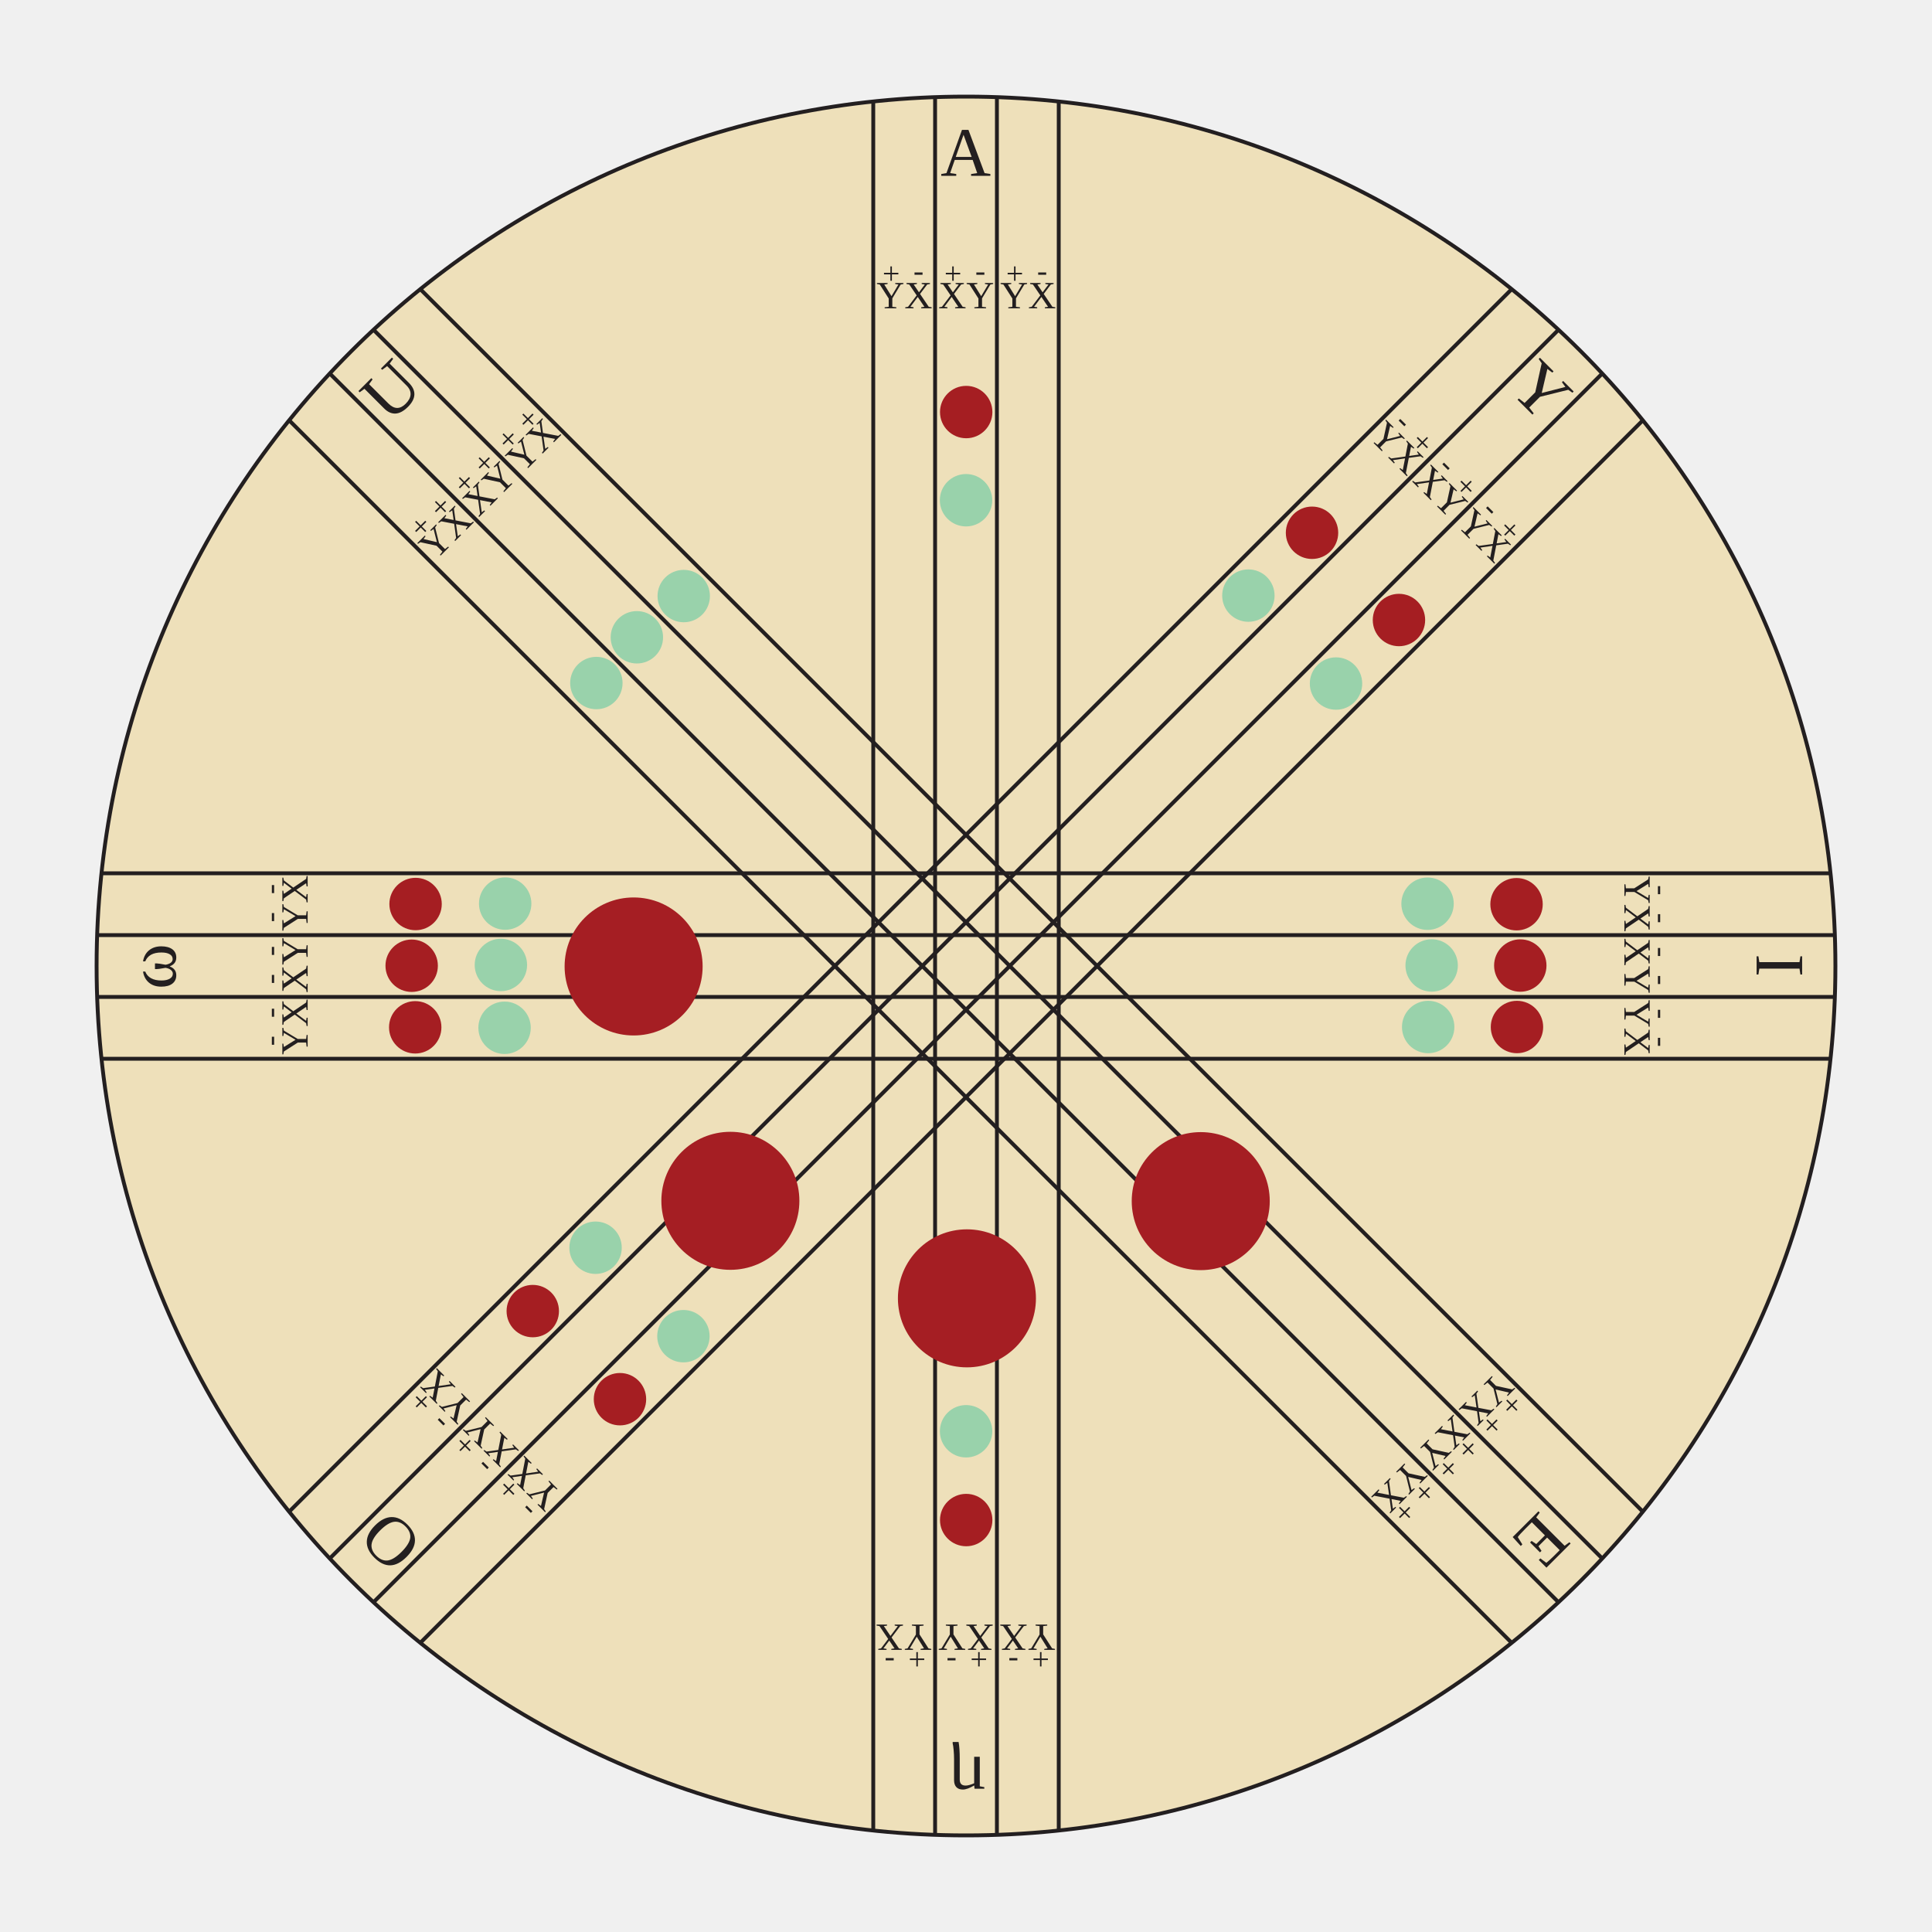
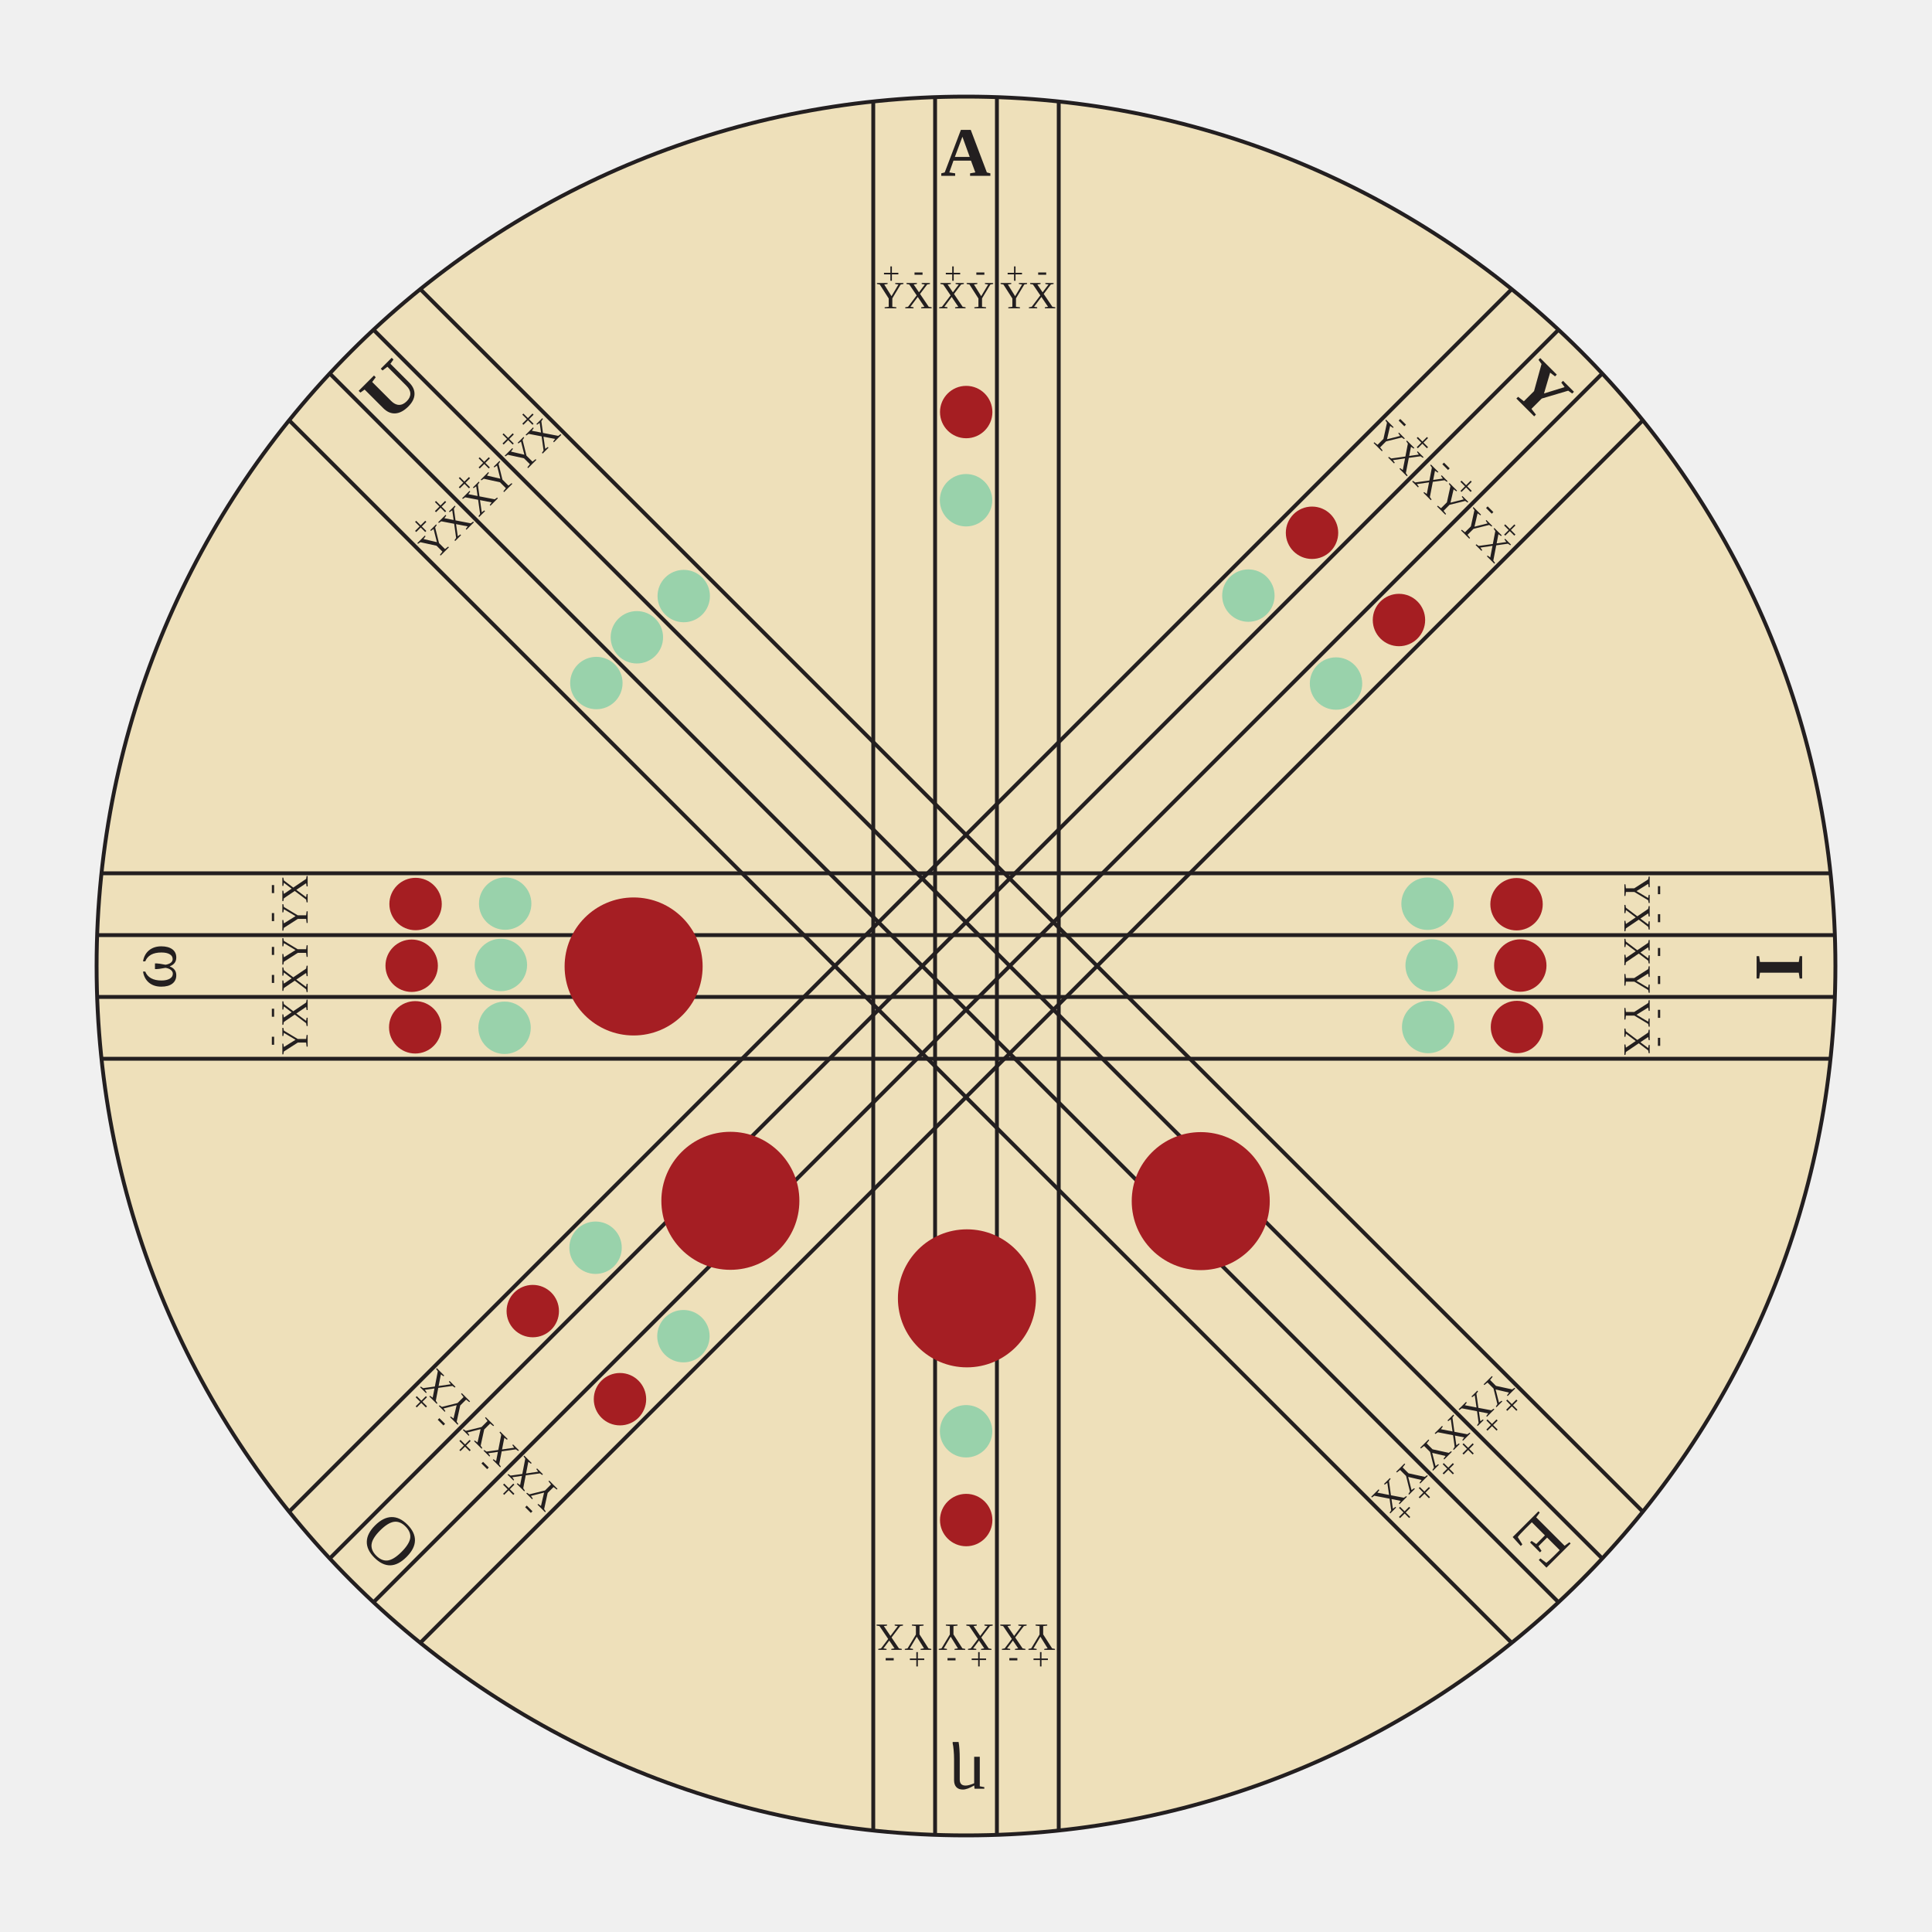
<svg xmlns="http://www.w3.org/2000/svg" viewBox="0 0 500 500">
  <defs>
    <style>.cls-1,.cls-3{fill:none;}.cls-2{fill:#eee0ba;}.cls-3,.cls-5{stroke:#231f20;stroke-miterlimit:10;}.cls-4{clip-path:url(#clip-path);}.cls-5{fill:#fff;}.cls-6{fill:#a51e22;}.cls-7{fill:#99d2ab;}.cls-8{fill:#a51e23;}.cls-10,.cls-11,.cls-9{font-size:18px;}.cls-10,.cls-11,.cls-12,.cls-14,.cls-9{fill:#231f20;font-family:Tinos-Regular, Tinos;}.cls-9{letter-spacing:-0.06em;}.cls-10,.cls-13{letter-spacing:-0.04em;}.cls-12{font-size:10px;}.cls-14{font-size:8px;}</style>
    <clipPath id="clip-path">
      <circle class="cls-1" cx="250" cy="250" r="225" />
    </clipPath>
  </defs>
  <g id="baseboard">
    <circle class="cls-2" cx="250" cy="250" r="225" />
    <circle class="cls-3" cx="250" cy="250" r="225" />
  </g>
  <g id="lines">
    <g class="cls-4">
      <line class="cls-5" x1="242" y1="25" x2="242" y2="475" />
      <line class="cls-5" x1="226" y1="25" x2="226" y2="475" />
      <line class="cls-5" x1="258" y1="25" x2="258" y2="475" />
      <line class="cls-5" x1="274" y1="25" x2="274" y2="475" />
    </g>
    <g class="cls-4">
      <line class="cls-5" x1="85.24" y1="96.56" x2="403.44" y2="414.76" />
      <line class="cls-5" x1="73.93" y1="107.87" x2="392.13" y2="426.07" />
      <line class="cls-5" x1="96.56" y1="85.24" x2="414.76" y2="403.44" />
      <line class="cls-5" x1="107.87" y1="73.93" x2="426.07" y2="392.13" />
    </g>
    <g class="cls-4">
      <line class="cls-5" x1="25" y1="258" x2="475" y2="258" />
      <line class="cls-5" x1="25" y1="274" x2="475" y2="274" />
      <line class="cls-5" x1="25" y1="242" x2="475" y2="242" />
      <line class="cls-5" x1="25" y1="226" x2="475" y2="226" />
    </g>
    <g class="cls-4">
      <line class="cls-5" x1="96.56" y1="414.76" x2="414.76" y2="96.56" />
      <line class="cls-5" x1="107.87" y1="426.07" x2="426.07" y2="107.87" />
      <line class="cls-5" x1="85.24" y1="403.44" x2="403.44" y2="85.24" />
      <line class="cls-5" x1="73.93" y1="392.13" x2="392.13" y2="73.93" />
    </g>
  </g>
  <g id="dots">
    <circle class="cls-6" cx="250.05" cy="106.64" r="6.78" />
    <circle class="cls-7" cx="250.01" cy="129.46" r="6.78" />
    <circle class="cls-7" cx="323.08" cy="154.14" r="6.78" />
    <circle class="cls-7" cx="345.76" cy="176.9" r="6.78" />
    <circle class="cls-7" cx="369.45" cy="233.88" r="6.78" />
    <circle class="cls-7" cx="370.51" cy="249.86" r="6.78" />
    <circle class="cls-7" cx="369.61" cy="265.79" r="6.78" />
    <circle class="cls-7" cx="250.02" cy="370.41" r="6.78" />
    <circle class="cls-7" cx="176.87" cy="345.8" r="6.78" />
    <circle class="cls-7" cx="154.13" cy="322.91" r="6.78" />
    <circle class="cls-7" cx="130.58" cy="265.99" r="6.78" />
    <circle class="cls-7" cx="129.63" cy="249.73" r="6.78" />
    <circle class="cls-7" cx="130.74" cy="233.85" r="6.78" />
    <circle class="cls-7" cx="154.34" cy="176.77" r="6.78" />
    <circle class="cls-7" cx="164.82" cy="164.93" r="6.78" />
    <circle class="cls-7" cx="176.95" cy="154.26" r="6.78" />
    <circle class="cls-6" cx="339.55" cy="137.88" r="6.78" />
    <circle class="cls-6" cx="362.05" cy="160.46" r="6.78" />
    <circle class="cls-6" cx="392.48" cy="234.01" r="6.78" />
    <circle class="cls-6" cx="393.45" cy="249.88" r="6.78" />
    <circle class="cls-6" cx="392.59" cy="265.79" r="6.78" />
    <circle class="cls-6" cx="250.05" cy="393.39" r="6.78" />
    <circle class="cls-6" cx="160.45" cy="362.11" r="6.78" />
    <circle class="cls-6" cx="137.88" cy="339.31" r="6.78" />
    <circle class="cls-6" cx="107.46" cy="265.87" r="6.78" />
    <circle class="cls-6" cx="106.54" cy="249.93" r="6.78" />
    <circle class="cls-6" cx="107.55" cy="233.96" r="6.78" />
    <circle class="cls-8" cx="163.98" cy="250.12" r="17.86" />
    <circle class="cls-8" cx="189.02" cy="310.77" r="17.86" />
    <circle class="cls-8" cx="250.24" cy="336.01" r="17.86" />
    <circle class="cls-8" cx="310.75" cy="310.85" r="17.86" />
  </g>
  <g id="labels">
-     <text class="cls-9" transform="translate(243.43 45.5)">A</text>
-     <text class="cls-10" transform="translate(390.06 100.77) rotate(45)">Y</text>
-     <text class="cls-11" transform="translate(454.61 246.84) rotate(90)">I</text>
+     <text class="cls-9" transform="translate(243.43 45.5)" font-weight="bold">A</text>
+     <text class="cls-10" transform="translate(390.06 100.77) rotate(45)" font-weight="bold">Y</text>
+     <text class="cls-11" transform="translate(454.61 246.84) rotate(90)" font-weight="bold">I</text>
    <text class="cls-11" transform="translate(398.51 390.76) rotate(135)">E</text>
    <text class="cls-11" transform="translate(255.02 454.65) rotate(180)">η</text>
    <text class="cls-11" transform="translate(109.91 399.28) rotate(-135)">O</text>
    <text class="cls-11" transform="translate(45.45 256.05) rotate(-90)">ω</text>
-     <text class="cls-11" transform="translate(100.83 109.8) rotate(-45)">U</text>
+     <text class="cls-11" transform="translate(100.83 109.8) rotate(-45)" font-weight="bold">U</text>
  </g>
  <g id="secondary_labels" data-name="secondary labels">
    <text class="cls-12" transform="translate(242.84 79.79)">X<tspan class="cls-13" x="7.22" y="0">Y</tspan>
    </text>
    <text class="cls-14" transform="translate(244.37 73.46)">+</text>
    <text class="cls-14" transform="translate(252.38 72.7)">-</text>
    <text class="cls-12" transform="translate(226.84 79.79)">YX</text>
    <text class="cls-14" transform="translate(228.37 73.46)">+</text>
    <text class="cls-14" transform="translate(236.38 72.7)">-</text>
    <text class="cls-12" transform="translate(258.84 79.79)">YX</text>
    <text class="cls-14" transform="translate(260.37 73.46)">+</text>
    <text class="cls-14" transform="translate(268.38 72.7)">-</text>
    <text class="cls-12" transform="translate(365.32 124.47) rotate(45)">X<tspan class="cls-13" x="7.22" y="0">Y</tspan>
    </text>
    <text class="cls-12" transform="translate(354 113.16) rotate(45)">YX</text>
    <text class="cls-14" transform="matrix(-0.71, -0.71, -0.71, 0.71, 367.83, 118.04)">+</text>
    <text class="cls-14" transform="matrix(-0.71, -0.71, -0.71, 0.71, 362.52, 111.66)">-</text>
    <text class="cls-12" transform="translate(376.63 135.79) rotate(45)">YX</text>
    <text class="cls-14" transform="matrix(-0.71, -0.71, -0.71, 0.71, 379.14, 129.35)">+</text>
    <text class="cls-14" transform="matrix(-0.71, -0.71, -0.71, 0.71, 373.83, 122.97)">-</text>
    <text class="cls-14" transform="matrix(-0.71, -0.71, -0.71, 0.71, 390.45, 140.66)">+</text>
    <text class="cls-14" transform="matrix(-0.71, -0.71, -0.71, 0.71, 385.14, 134.29)">-</text>
    <text class="cls-12" transform="translate(257.13 420.44) rotate(180)">X<tspan class="cls-13" x="7.22" y="0">Y</tspan>
    </text>
    <text class="cls-14" transform="translate(255.6 426.76) rotate(180)">+</text>
    <text class="cls-14" transform="translate(247.59 427.52) rotate(180)">-</text>
    <text class="cls-12" transform="translate(273.13 420.44) rotate(180)">YX</text>
    <text class="cls-14" transform="translate(271.6 426.76) rotate(180)">+</text>
    <text class="cls-14" transform="translate(263.59 427.52) rotate(180)">-</text>
    <text class="cls-12" transform="translate(241.13 420.44) rotate(180)">YX</text>
    <text class="cls-14" transform="translate(239.6 426.76) rotate(180)">+</text>
    <text class="cls-14" transform="translate(231.59 427.52) rotate(180)">-</text>
    <text class="cls-12" transform="translate(134.45 375.48) rotate(-135)">X<tspan class="cls-13" x="7.22" y="0">Y</tspan>
    </text>
    <text class="cls-12" transform="translate(145.77 386.8) rotate(-135)">YX</text>
    <text class="cls-14" transform="matrix(0.71, 0.71, 0.71, -0.71, 131.94, 381.92)">+</text>
    <text class="cls-14" transform="matrix(0.71, 0.71, 0.71, -0.71, 137.25, 388.3)">-</text>
    <text class="cls-12" transform="translate(123.14 364.17) rotate(-135)">YX</text>
    <text class="cls-14" transform="matrix(0.71, 0.71, 0.71, -0.71, 120.63, 370.61)">+</text>
    <text class="cls-14" transform="matrix(0.71, 0.71, 0.71, -0.71, 125.94, 376.98)">-</text>
    <text class="cls-14" transform="matrix(0.71, 0.71, 0.71, -0.71, 109.32, 359.29)">+</text>
    <text class="cls-14" transform="matrix(0.71, 0.71, 0.71, -0.71, 114.63, 365.67)">-</text>
    <text class="cls-12" transform="translate(123.86 133.95) rotate(-45)">X<tspan class="cls-13" x="7.22" y="0">Y</tspan>
    </text>
    <text class="cls-14" transform="translate(120.47 128.4) rotate(-45)">+</text>
    <text class="cls-12" transform="translate(112.55 145.27) rotate(-45)">YX</text>
    <text class="cls-14" transform="translate(109.16 139.71) rotate(-45)">+</text>
    <text class="cls-12" transform="translate(135.18 122.64) rotate(-45)">YX</text>
    <text class="cls-14" transform="translate(131.79 117.08) rotate(-45)">+</text>
    <text class="cls-14" transform="translate(114.29 134.58) rotate(-45)">+</text>
    <text class="cls-14" transform="translate(125.6 123.27) rotate(-45)">+</text>
    <text class="cls-14" transform="translate(136.91 111.96) rotate(-45)">+</text>
    <text class="cls-12" transform="translate(376.28 365.94) rotate(135)">X<tspan class="cls-13" x="7.22" y="0">Y</tspan>
    </text>
    <text class="cls-14" transform="translate(379.67 371.5) rotate(135)">+</text>
    <text class="cls-12" transform="translate(387.59 354.63) rotate(135)">YX</text>
    <text class="cls-14" transform="translate(390.98 360.19) rotate(135)">+</text>
    <text class="cls-12" transform="translate(364.96 377.26) rotate(135)">YX</text>
    <text class="cls-14" transform="translate(368.35 382.82) rotate(135)">+</text>
    <text class="cls-14" transform="translate(385.85 365.32) rotate(135)">+</text>
    <text class="cls-14" transform="translate(374.54 376.63) rotate(135)">+</text>
    <text class="cls-14" transform="translate(363.23 387.94) rotate(135)">+</text>
    <text class="cls-12" transform="translate(420.39 242.74) rotate(90)">X<tspan class="cls-13" x="7.22" y="0">Y</tspan>
    </text>
    <text class="cls-14" transform="translate(427.47 252.29) rotate(90)">-</text>
    <text class="cls-12" transform="translate(420.39 226.74) rotate(90)">YX</text>
    <text class="cls-14" transform="translate(427.47 236.29) rotate(90)">-</text>
    <text class="cls-12" transform="translate(420.39 258.74) rotate(90)">YX</text>
    <text class="cls-14" transform="translate(427.47 268.29) rotate(90)">-</text>
    <text class="cls-14" transform="translate(427.47 229.04) rotate(90)">-</text>
    <text class="cls-14" transform="translate(427.47 245.04) rotate(90)">-</text>
    <text class="cls-14" transform="translate(427.47 261.04) rotate(90)">-</text>
    <text class="cls-12" transform="translate(79.62 256.97) rotate(-90)">X<tspan class="cls-13" x="7.22" y="0">Y</tspan>
    </text>
    <text class="cls-14" transform="translate(72.54 247.43) rotate(-90)">-</text>
    <text class="cls-12" transform="translate(79.62 272.97) rotate(-90)">YX</text>
    <text class="cls-14" transform="translate(72.54 263.43) rotate(-90)">-</text>
    <text class="cls-12" transform="translate(79.62 240.97) rotate(-90)">YX</text>
    <text class="cls-14" transform="translate(72.54 231.43) rotate(-90)">-</text>
    <text class="cls-14" transform="translate(72.54 270.68) rotate(-90)">-</text>
    <text class="cls-14" transform="translate(72.54 254.68) rotate(-90)">-</text>
    <text class="cls-14" transform="translate(72.54 238.68) rotate(-90)">-</text>
  </g>
</svg>
